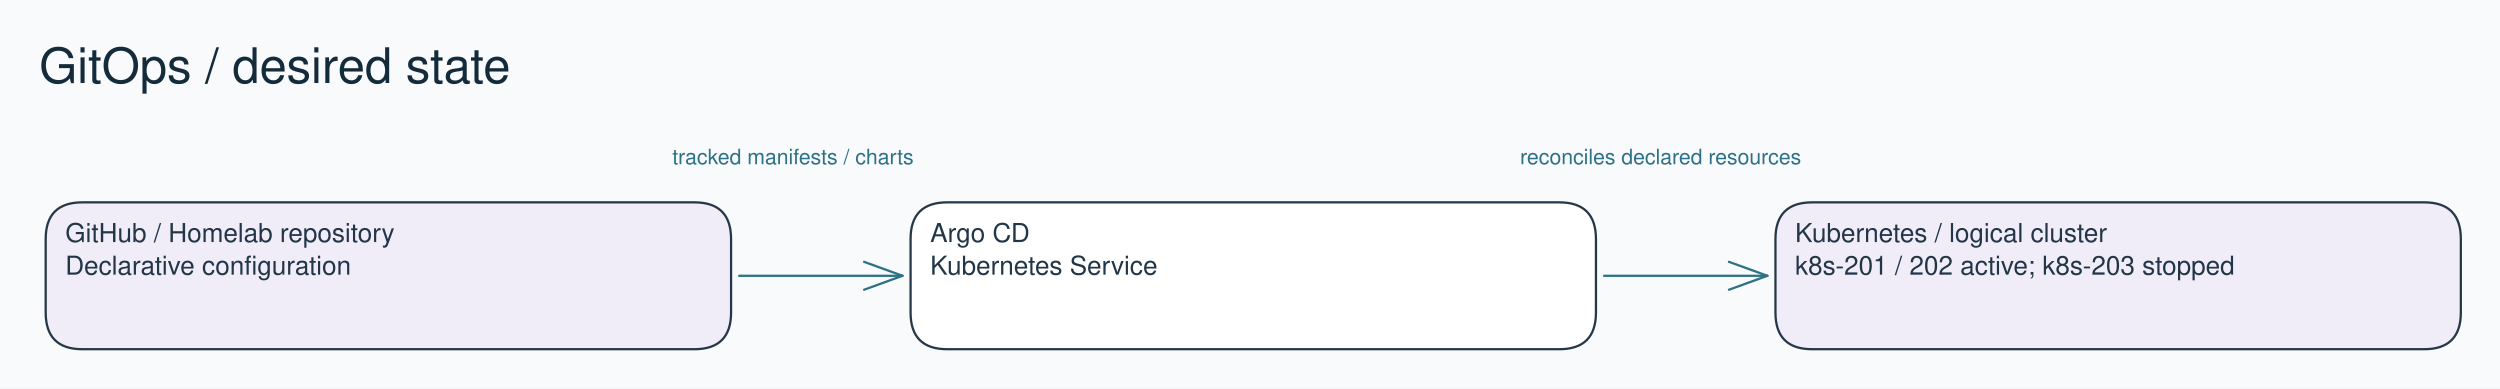
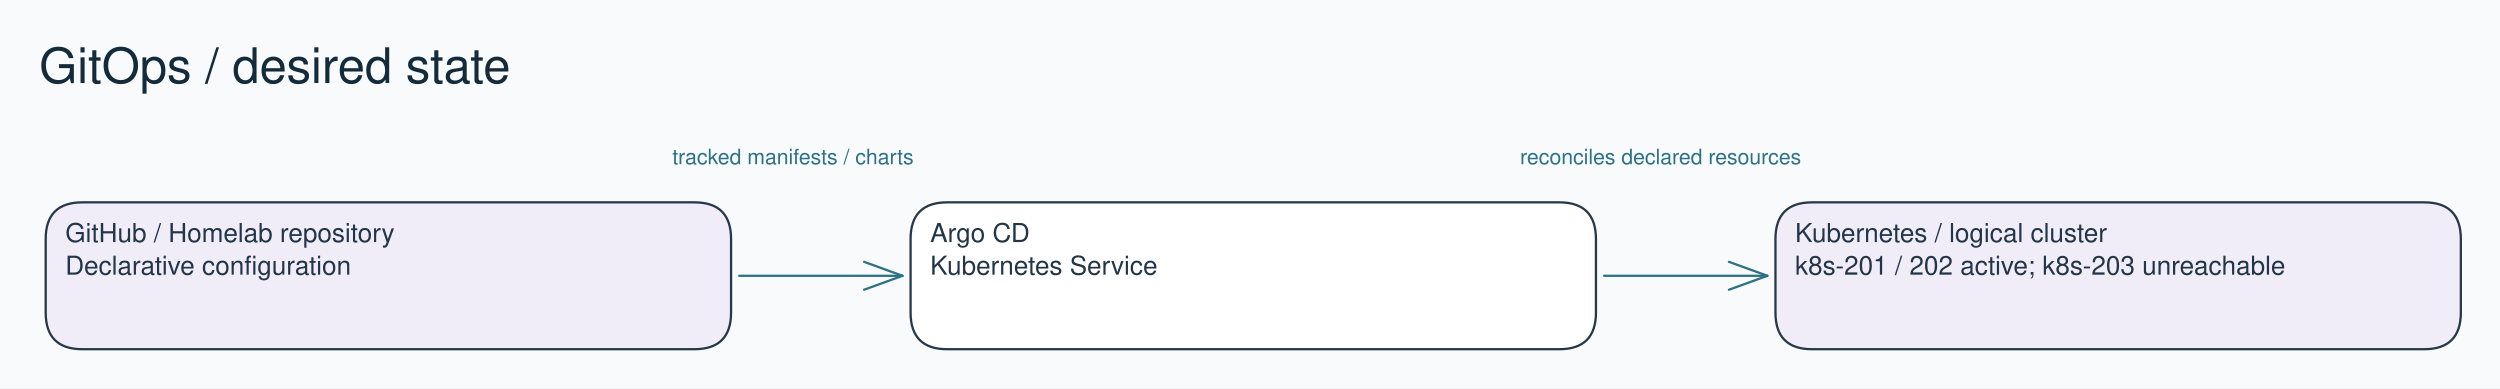
<svg xmlns="http://www.w3.org/2000/svg" version="1.1" viewBox="0 0 1532 238" width="1532" height="238">
  <defs>
    <style class="style-fonts">
      </style>
  </defs>
  <rect x="0" y="0" width="1532" height="238" fill="#f8fafc" />
  <g transform="translate(24 24) rotate(0 191.4 18.75)">
    <text x="0" y="26.851" font-family="Helvetica, sans-serif, Segoe UI Emoji" font-size="30px" fill="#142b3c" text-anchor="start" style="white-space: pre;" direction="ltr" dominant-baseline="alphabetic">GitOps / desired state</text>
  </g>
  <g stroke-linecap="round" transform="translate(28 124) rotate(0 210 45)">
    <path d="M22.5 0 C134.39 0, 246.29 0, 397.5 0 C412.5 0, 420 7.5, 420 22.5 C420 40.47, 420 58.44, 420 67.5 C420 82.5, 412.5 90, 397.5 90 C319.27 90, 241.05 90, 22.5 90 C7.5 90, 0 82.5, 0 67.5 C0 53.5, 0 39.51, 0 22.5 C0 7.5, 7.5 0, 22.5 0" stroke="none" stroke-width="0" fill="#f0edf9" />
    <path d="M22.5 0 C119.41 0, 216.32 0, 397.5 0 M22.5 0 C157.36 0, 292.23 0, 397.5 0 M397.5 0 C412.5 0, 420 7.5, 420 22.5 M397.5 0 C412.5 0, 420 7.5, 420 22.5 M420 22.5 C420 33.41, 420 44.32, 420 67.5 M420 22.5 C420 33.25, 420 43.99, 420 67.5 M420 67.5 C420 82.5, 412.5 90, 397.5 90 M420 67.5 C420 82.5, 412.5 90, 397.5 90 M397.5 90 C298.56 90, 199.63 90, 22.5 90 M397.5 90 C253.05 90, 108.6 90, 22.5 90 M22.5 90 C7.5 90, 0 82.5, 0 67.5 M22.5 90 C7.5 90, 0 82.5, 0 67.5 M0 67.5 C0 54.58, 0 41.66, 0 22.5 M0 67.5 C0 56.94, 0 46.39, 0 22.5 M0 22.5 C0 7.5, 7.5 0, 22.5 0 M0 22.5 C0 7.5, 7.5 0, 22.5 0" stroke="#263848" stroke-width="1.4" fill="none" />
  </g>
  <g transform="translate(40 134) rotate(0 198 35)">
    <text x="0" y="14.32" font-family="Helvetica, sans-serif, Segoe UI Emoji" font-size="16px" fill="#233647" text-anchor="start" style="white-space: pre;" direction="ltr" dominant-baseline="alphabetic">GitHub / Homelab repository</text>
    <text x="0" y="34.32" font-family="Helvetica, sans-serif, Segoe UI Emoji" font-size="16px" fill="#233647" text-anchor="start" style="white-space: pre;" direction="ltr" dominant-baseline="alphabetic">Declarative configuration</text>
  </g>
  <g stroke-linecap="round" transform="translate(558 124) rotate(0 210 45)">
    <path d="M22.5 0 C149.38 0, 276.26 0, 397.5 0 C412.5 0, 420 7.5, 420 22.5 C420 33.75, 420 45.01, 420 67.5 C420 82.5, 412.5 90, 397.5 90 C292.71 90, 187.92 90, 22.5 90 C7.5 90, 0 82.5, 0 67.5 C0 49.61, 0 31.72, 0 22.5 C0 7.5, 7.5 0, 22.5 0" stroke="none" stroke-width="0" fill="#ffffff" />
    <path d="M22.5 0 C119.41 0, 216.32 0, 397.5 0 M22.5 0 C136.36 0, 250.22 0, 397.5 0 M397.5 0 C412.5 0, 420 7.5, 420 22.5 M397.5 0 C412.5 0, 420 7.5, 420 22.5 M420 22.5 C420 34.99, 420 47.47, 420 67.5 M420 22.5 C420 32.3, 420 42.11, 420 67.5 M420 67.5 C420 82.5, 412.5 90, 397.5 90 M420 67.5 C420 82.5, 412.5 90, 397.5 90 M397.5 90 C286.81 90, 176.12 90, 22.5 90 M397.5 90 C316.19 90, 234.87 90, 22.5 90 M22.5 90 C7.5 90, 0 82.5, 0 67.5 M22.5 90 C7.5 90, 0 82.5, 0 67.5 M0 67.5 C0 55.77, 0 44.04, 0 22.5 M0 67.5 C0 50.07, 0 32.63, 0 22.5 M0 22.5 C0 7.5, 7.5 0, 22.5 0 M0 22.5 C0 7.5, 7.5 0, 22.5 0" stroke="#263848" stroke-width="1.4" fill="none" />
  </g>
  <g transform="translate(570 134) rotate(0 198 35)">
    <text x="0" y="14.32" font-family="Helvetica, sans-serif, Segoe UI Emoji" font-size="16px" fill="#233647" text-anchor="start" style="white-space: pre;" direction="ltr" dominant-baseline="alphabetic">Argo CD</text>
    <text x="0" y="34.32" font-family="Helvetica, sans-serif, Segoe UI Emoji" font-size="16px" fill="#233647" text-anchor="start" style="white-space: pre;" direction="ltr" dominant-baseline="alphabetic">Kubernetes Service</text>
  </g>
  <g stroke-linecap="round">
    <g transform="translate(453 169) rotate(0 50 0)">
      <path d="M0 0 C25.84 0, 51.69 0, 100 0 M0 0 C24.76 0, 49.52 0, 100 0" stroke="#2c7185" stroke-width="1.4" fill="none" />
    </g>
    <g transform="translate(453 169) rotate(0 50 0)">
      <path d="M76.51 8.55 C82.58 6.34, 88.65 4.13, 100 0 M76.51 8.55 C82.32 6.43, 88.14 4.32, 100 0" stroke="#2c7185" stroke-width="1.4" fill="none" />
    </g>
    <g transform="translate(453 169) rotate(0 50 0)">
      <path d="M76.51 -8.55 C82.58 -6.34, 88.65 -4.13, 100 0 M76.51 -8.55 C82.32 -6.43, 88.14 -4.32, 100 0" stroke="#2c7185" stroke-width="1.4" fill="none" />
    </g>
  </g>
  <mask />
  <g transform="translate(412 89) rotate(0 98.02 8.125)">
    <text x="0" y="11.635" font-family="Helvetica, sans-serif, Segoe UI Emoji" font-size="13px" fill="#2c7185" text-anchor="start" style="white-space: pre;" direction="ltr" dominant-baseline="alphabetic">tracked manifests / charts</text>
  </g>
  <g stroke-linecap="round" transform="translate(1088 124) rotate(0 210 45)">
    <path d="M22.5 0 C104.36 0, 186.22 0, 397.5 0 C412.5 0, 420 7.5, 420 22.5 C420 38.32, 420 54.14, 420 67.5 C420 82.5, 412.5 90, 397.5 90 C314.57 90, 231.65 90, 22.5 90 C7.5 90, 0 82.5, 0 67.5 C0 50.83, 0 34.16, 0 22.5 C0 7.5, 7.5 0, 22.5 0" stroke="none" stroke-width="0" fill="#f0edf9" />
    <path d="M22.5 0 C119.42 0, 216.34 0, 397.5 0 M22.5 0 C169.35 0, 316.2 0, 397.5 0 M397.5 0 C412.5 0, 420 7.5, 420 22.5 M397.5 0 C412.5 0, 420 7.5, 420 22.5 M420 22.5 C420 38.14, 420 53.77, 420 67.5 M420 22.5 C420 39.42, 420 56.33, 420 67.5 M420 67.5 C420 82.5, 412.5 90, 397.5 90 M420 67.5 C420 82.5, 412.5 90, 397.5 90 M397.5 90 C263.3 90, 129.1 90, 22.5 90 M397.5 90 C292.46 90, 187.41 90, 22.5 90 M22.5 90 C7.5 90, 0 82.5, 0 67.5 M22.5 90 C7.5 90, 0 82.5, 0 67.5 M0 67.5 C0 58.14, 0 48.79, 0 22.5 M0 67.5 C0 54.31, 0 41.12, 0 22.5 M0 22.5 C0 7.5, 7.5 0, 22.5 0 M0 22.5 C0 7.5, 7.5 0, 22.5 0" stroke="#263848" stroke-width="1.4" fill="none" />
  </g>
  <g transform="translate(1100 134) rotate(0 198 35)">
    <text x="0" y="14.32" font-family="Helvetica, sans-serif, Segoe UI Emoji" font-size="16px" fill="#233647" text-anchor="start" style="white-space: pre;" direction="ltr" dominant-baseline="alphabetic">Kubernetes / logical cluster</text>
-     <text x="0" y="34.32" font-family="Helvetica, sans-serif, Segoe UI Emoji" font-size="16px" fill="#233647" text-anchor="start" style="white-space: pre;" direction="ltr" dominant-baseline="alphabetic">k8s-201 / 202 active; k8s-203 stopped</text>
+     <text x="0" y="34.32" font-family="Helvetica, sans-serif, Segoe UI Emoji" font-size="16px" fill="#233647" text-anchor="start" style="white-space: pre;" direction="ltr" dominant-baseline="alphabetic">k8s-201 / 202 active; k8s-203 unreachable</text>
  </g>
  <g stroke-linecap="round">
    <g transform="translate(983 169) rotate(0 50 0)">
      <path d="M0 0 C25.85 0, 51.69 0, 100 0 M0 0 C33.56 0, 67.12 0, 100 0" stroke="#2c7185" stroke-width="1.4" fill="none" />
    </g>
    <g transform="translate(983 169) rotate(0 50 0)">
      <path d="M76.51 8.55 C82.58 6.34, 88.65 4.13, 100 0 M76.51 8.55 C84.39 5.68, 92.28 2.81, 100 0" stroke="#2c7185" stroke-width="1.4" fill="none" />
    </g>
    <g transform="translate(983 169) rotate(0 50 0)">
      <path d="M76.51 -8.55 C82.58 -6.34, 88.65 -4.13, 100 0 M76.51 -8.55 C84.39 -5.68, 92.28 -2.81, 100 0" stroke="#2c7185" stroke-width="1.4" fill="none" />
    </g>
  </g>
  <mask />
  <g transform="translate(931.5 89) rotate(0 109.33 8.125)">
    <text x="0" y="11.635" font-family="Helvetica, sans-serif, Segoe UI Emoji" font-size="13px" fill="#2c7185" text-anchor="start" style="white-space: pre;" direction="ltr" dominant-baseline="alphabetic">reconciles declared resources</text>
  </g>
</svg>
